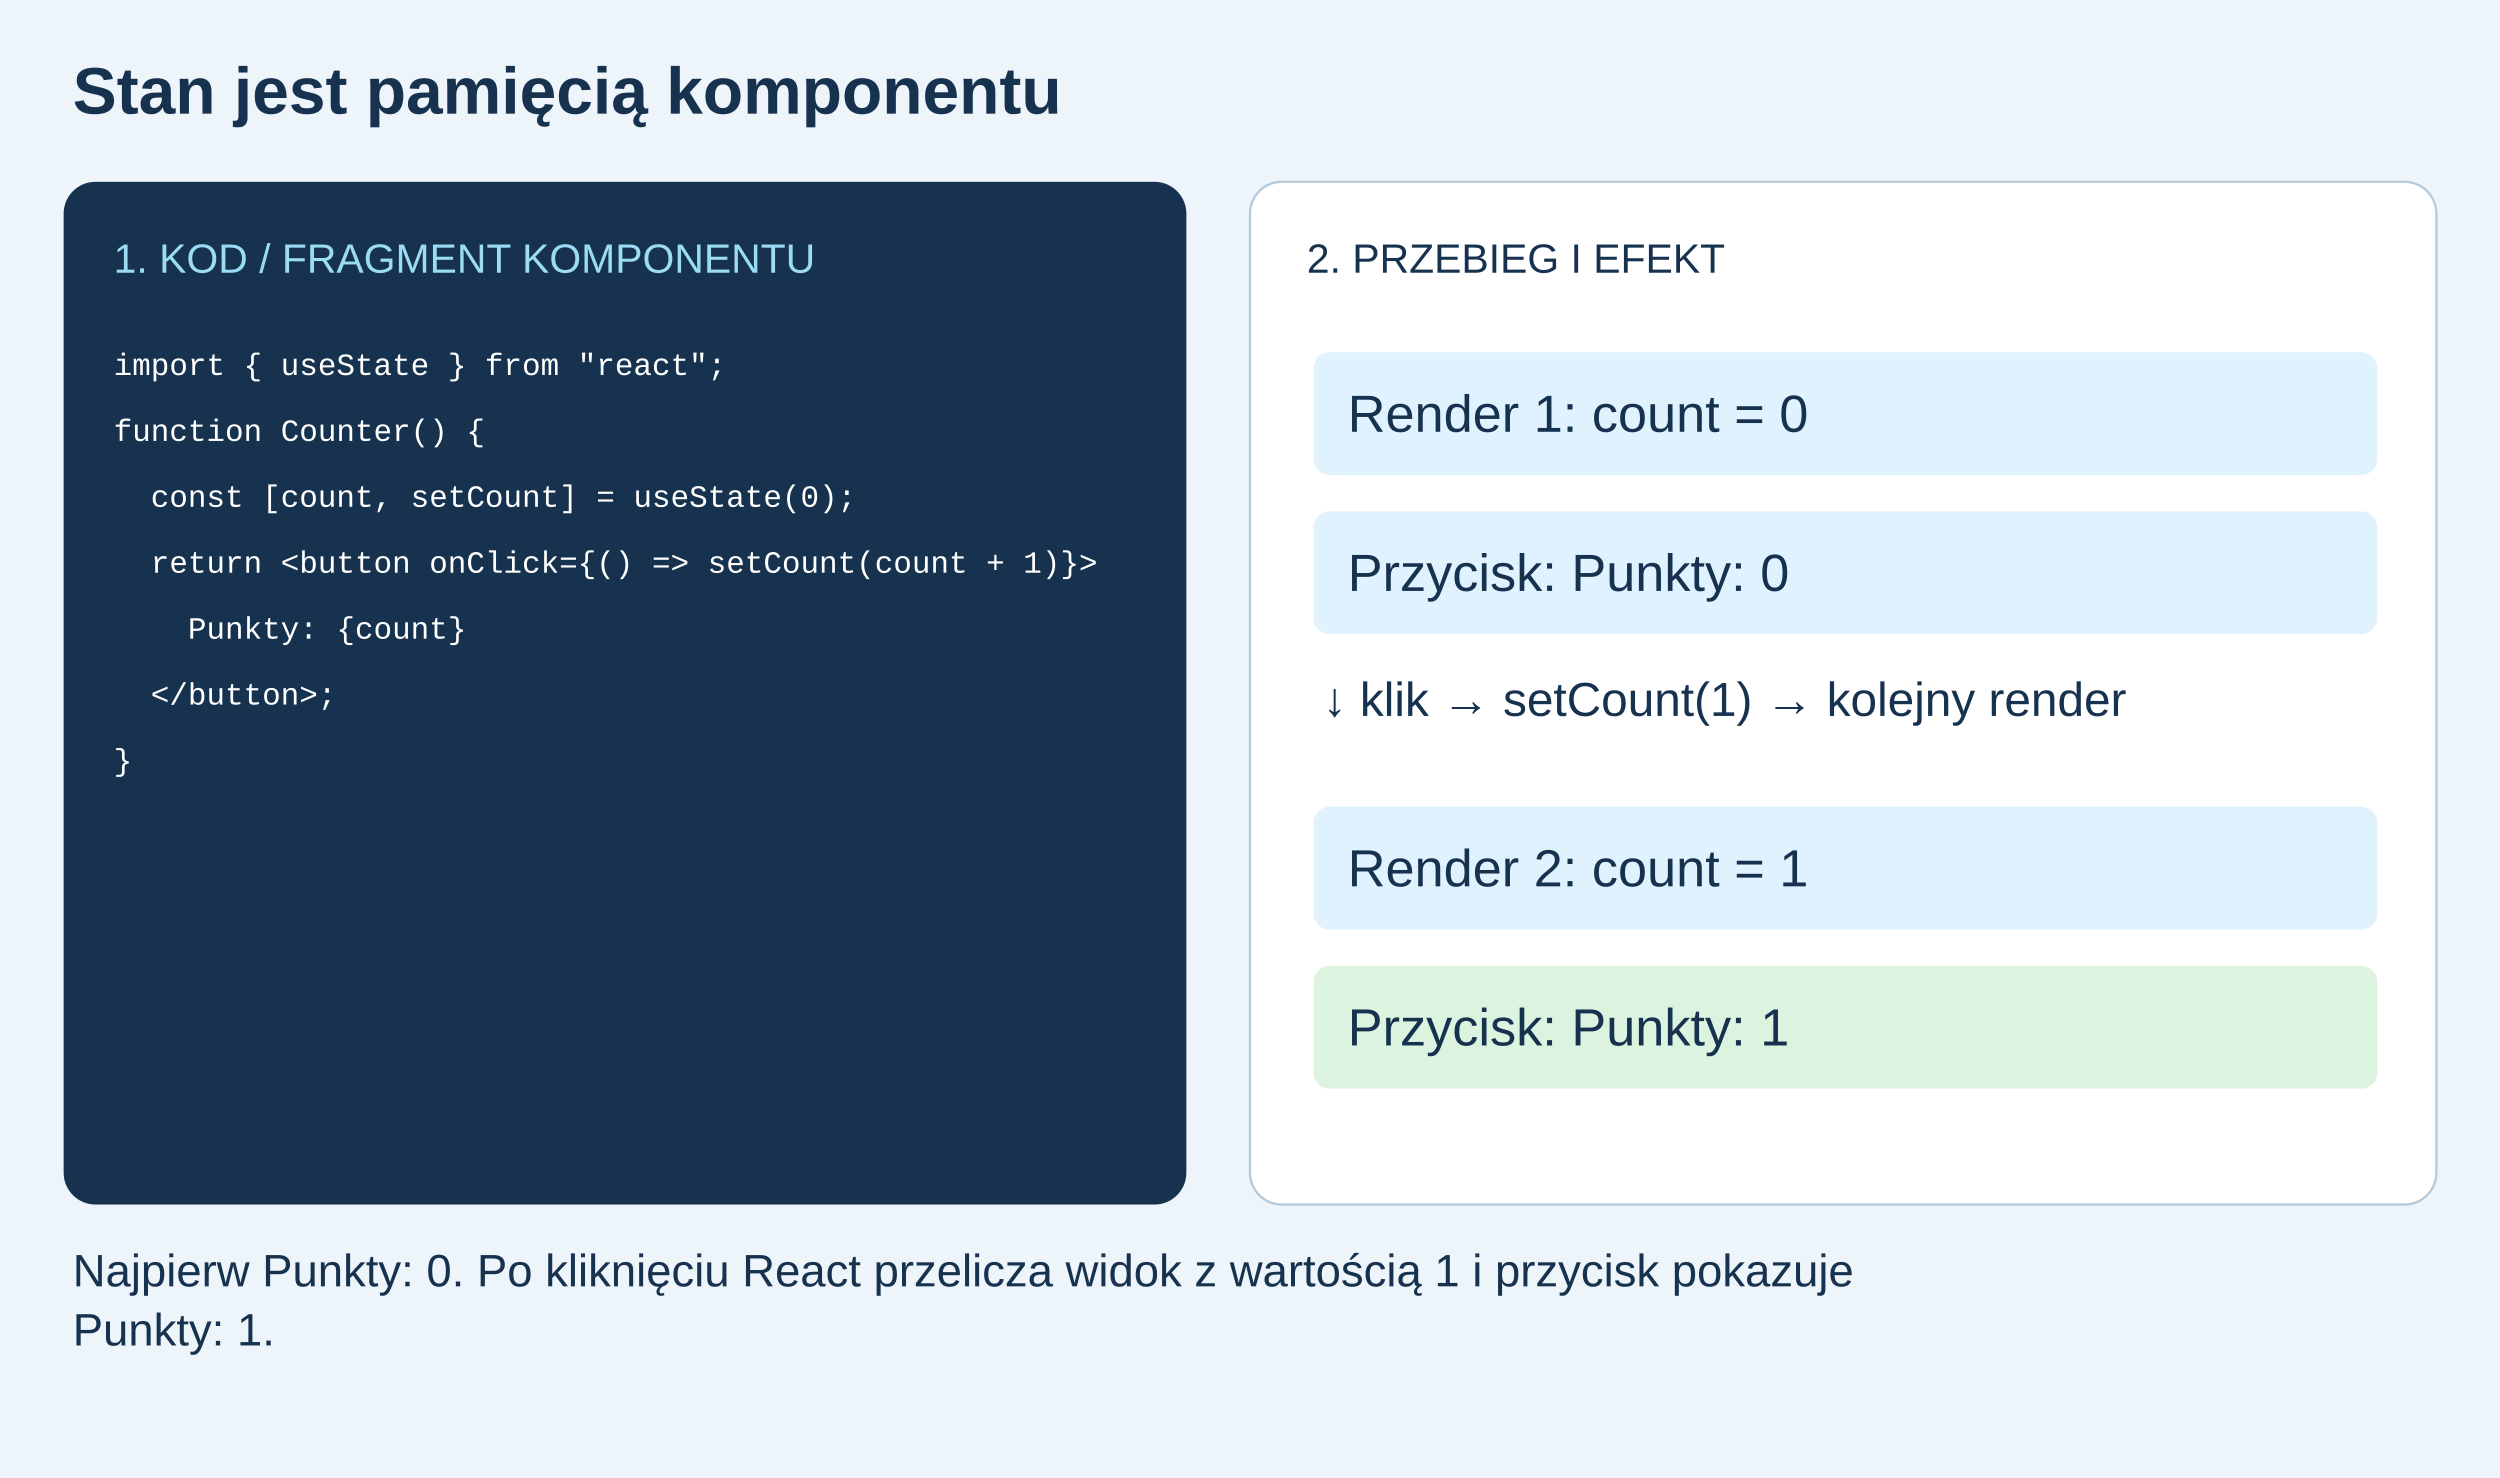
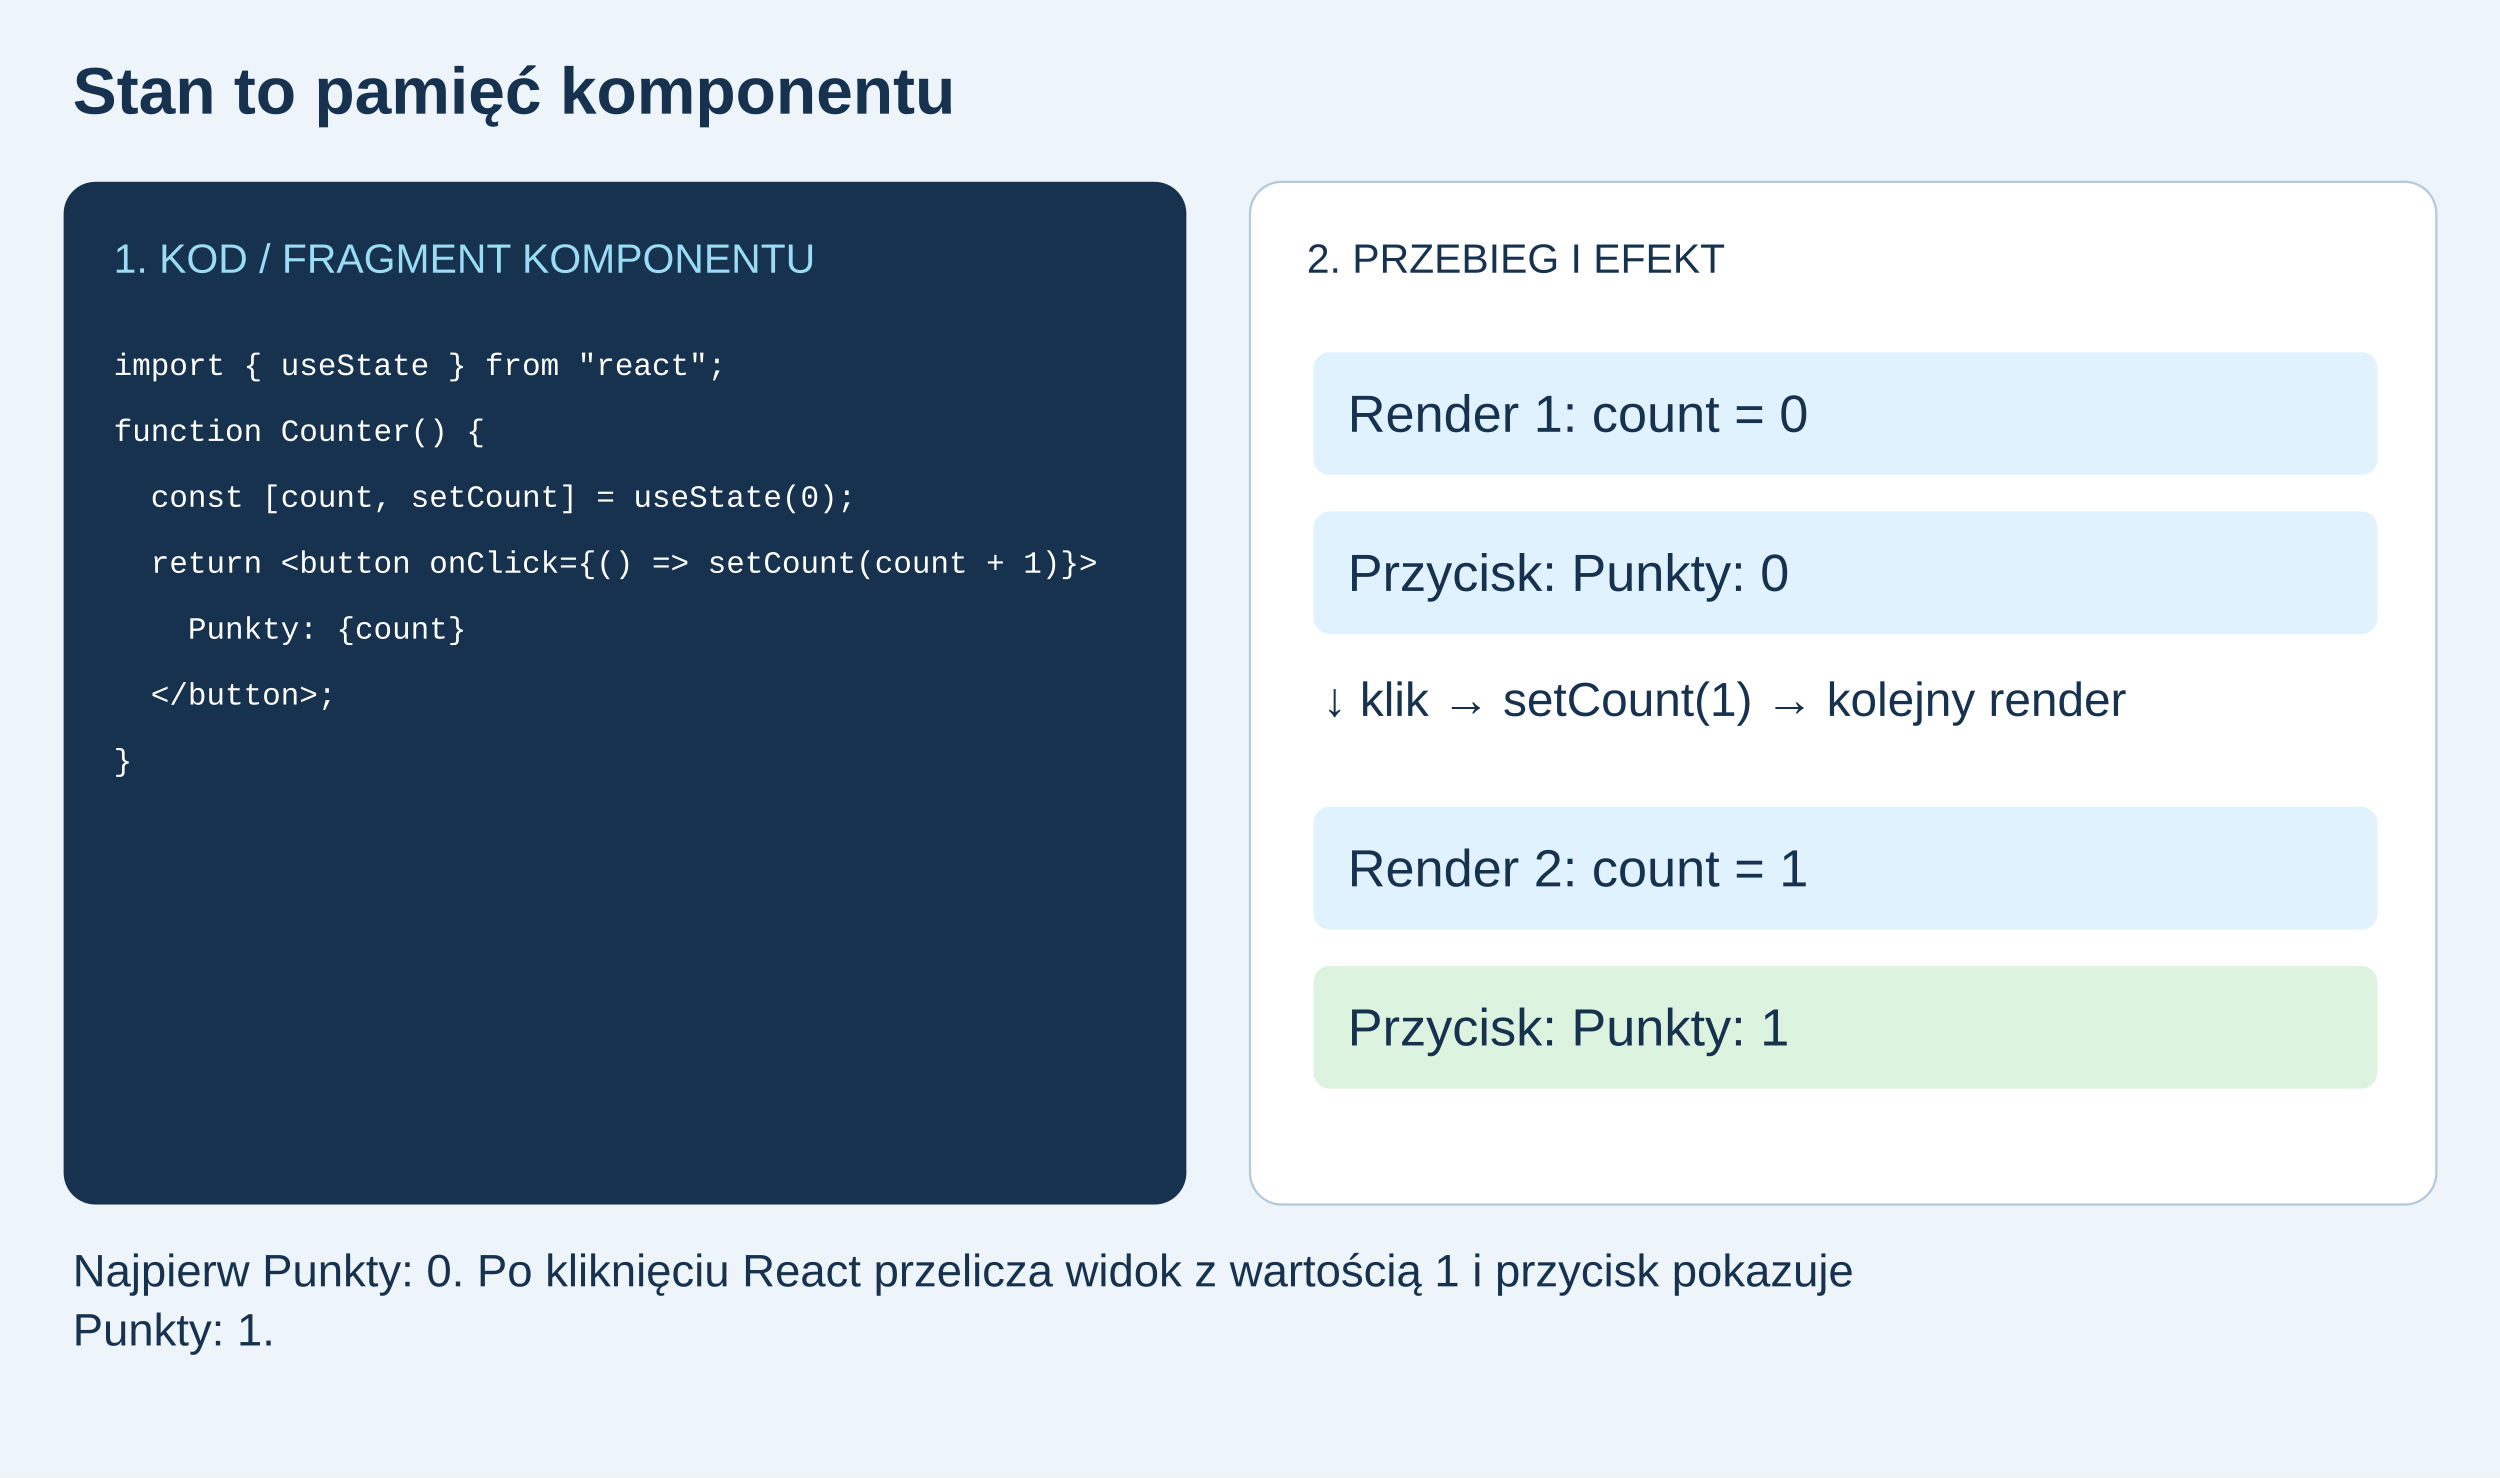
<svg xmlns="http://www.w3.org/2000/svg" viewBox="0 0 1100 650" role="img" aria-labelledby="title desc">
  <g font-family="Arial, sans-serif">
    <rect x="0" y="0" width="1100" height="650" fill="#edf4fa" />
-     <text x="32" y="50" fill="#16324f" font-size="29" font-weight="700">Stan jest pamięcią komponentu</text>
+     <text x="32" y="50" fill="#16324f" font-size="29" font-weight="700">Stan to pamięć komponentu</text>
    <rect x="28" y="80" width="494" height="450" fill="#16324f" rx="14" />
    <rect x="550" y="80" width="522" height="450" fill="#fff" rx="14" stroke="#b4c9da" />
    <text x="50" y="120" fill="#9bdcf5" font-size="18">1. KOD / FRAGMENT KOMPONENTU</text>
    <text x="575" y="120" fill="#16324f" font-size="18">2. PRZEBIEG I EFEKT</text>
    <text x="50" y="165" fill="#fff" font-size="13.61" font-family="Consolas, Courier New, monospace" xml:space="preserve">import { useState } from "react";</text>
    <text x="50" y="194" fill="#fff" font-size="13.61" font-family="Consolas, Courier New, monospace" xml:space="preserve">function Counter() {</text>
    <text x="50" y="223" fill="#fff" font-size="13.61" font-family="Consolas, Courier New, monospace" xml:space="preserve">  const [count, setCount] = useState(0);</text>
    <text x="50" y="252" fill="#fff" font-size="13.61" font-family="Consolas, Courier New, monospace" xml:space="preserve">  return &lt;button onClick={() =&gt; setCount(count + 1)}&gt;</text>
    <text x="50" y="281" fill="#fff" font-size="13.61" font-family="Consolas, Courier New, monospace" xml:space="preserve">    Punkty: {count}</text>
    <text x="50" y="310" fill="#fff" font-size="13.61" font-family="Consolas, Courier New, monospace" xml:space="preserve">  &lt;/button&gt;;</text>
    <text x="50" y="339" fill="#fff" font-size="13.61" font-family="Consolas, Courier New, monospace" xml:space="preserve">}</text>
    <rect x="578" y="155" width="468" height="54" fill="#e0f2fe" rx="7" />
    <text x="593" y="190" fill="#16324f" font-size="23">Render 1: count = 0</text>
    <rect x="578" y="225" width="468" height="54" fill="#e0f2fe" rx="7" />
    <text x="593" y="260" fill="#16324f" font-size="23">Przycisk: Punkty: 0</text>
    <text x="582" y="315" fill="#16324f" font-size="21">↓ klik → setCount(1) → kolejny render</text>
    <rect x="578" y="355" width="468" height="54" fill="#e0f2fe" rx="7" />
    <text x="593" y="390" fill="#16324f" font-size="23">Render 2: count = 1</text>
    <rect x="578" y="425" width="468" height="54" fill="#dcf3df" rx="7" />
    <text x="593" y="460" fill="#16324f" font-size="23">Przycisk: Punkty: 1</text>
    <text x="32" y="566" fill="#16324f" font-size="20">Najpierw Punkty: 0. Po kliknięciu React przelicza widok z wartością 1 i przycisk pokazuje</text>
    <text x="32" y="592" fill="#16324f" font-size="20">Punkty: 1.</text>
  </g>
</svg>
